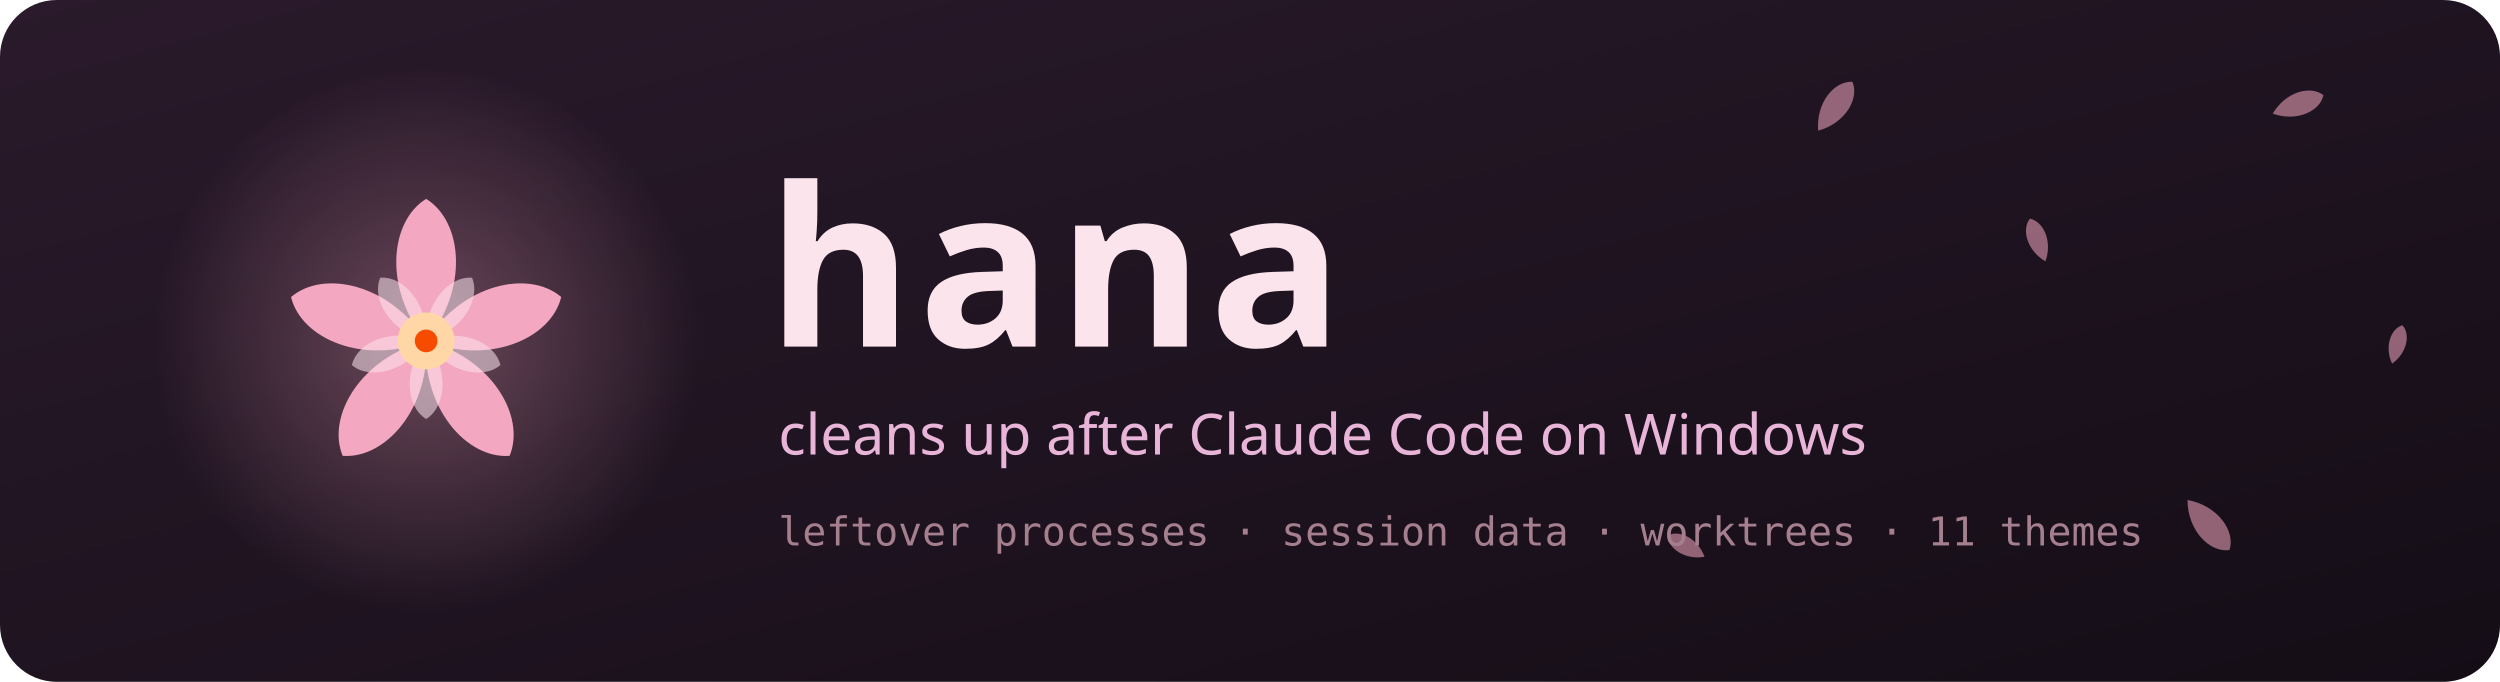
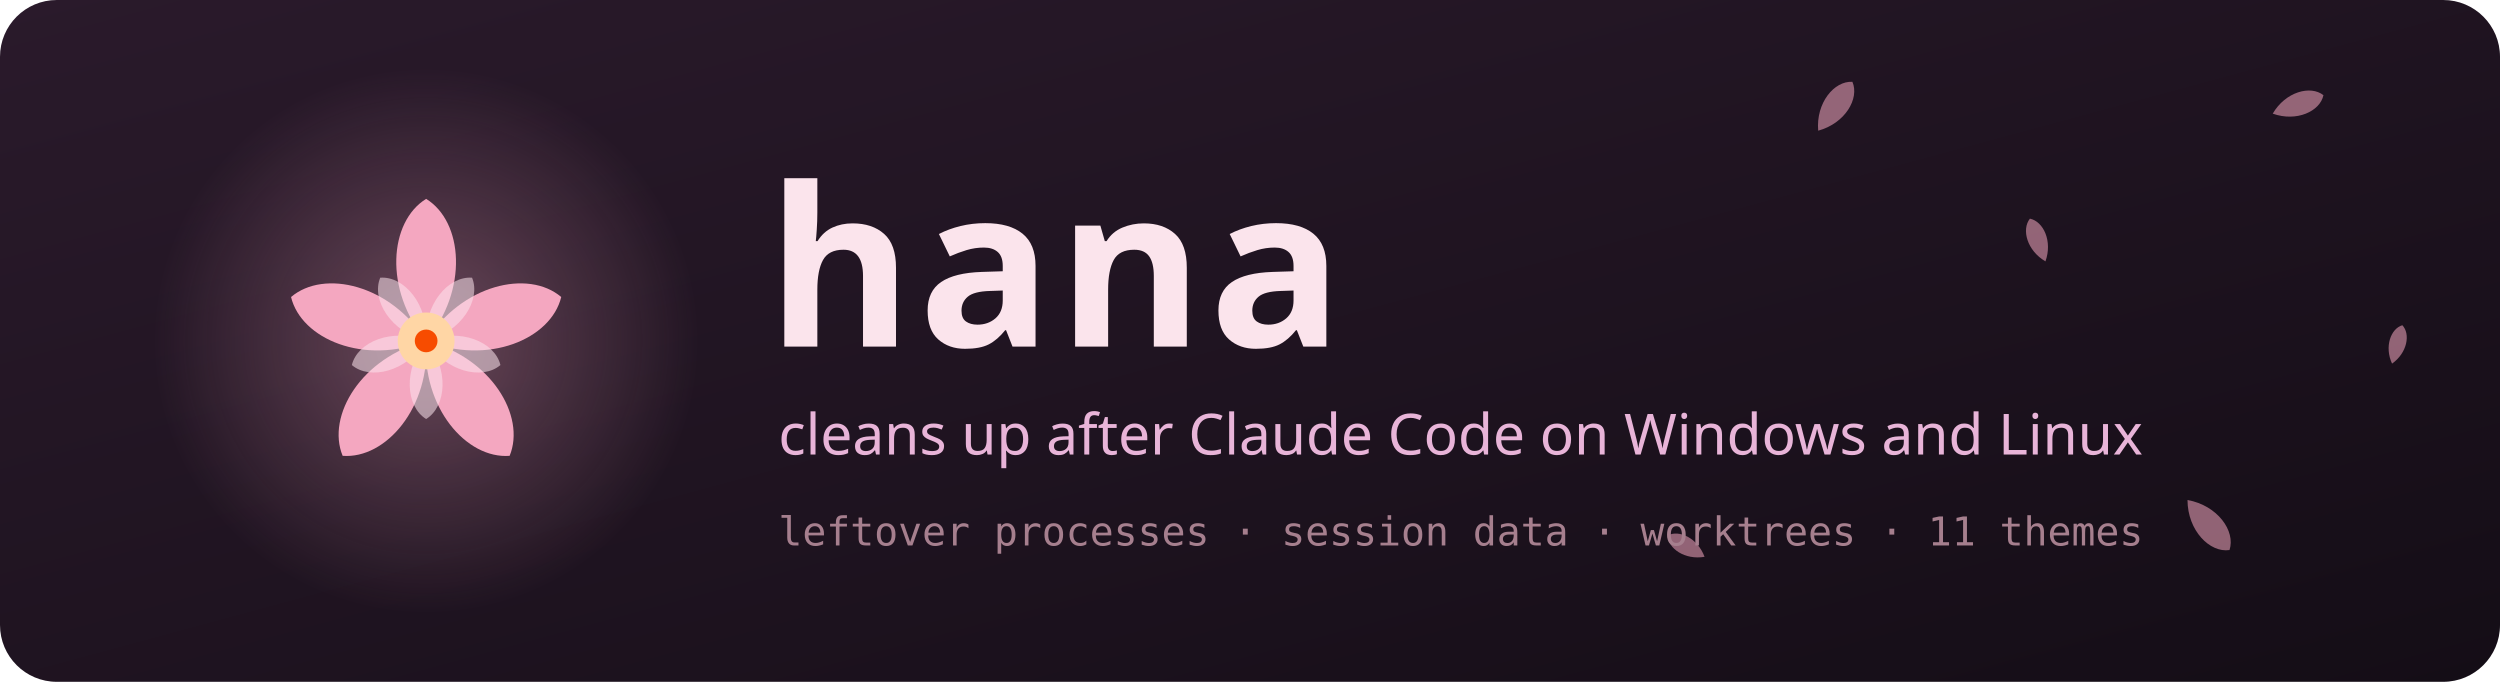
- <svg xmlns="http://www.w3.org/2000/svg" width="880" height="240" viewBox="0 0 880 240" role="img" aria-label="hana: cleans up after Claude Code on Windows">
+ <svg xmlns="http://www.w3.org/2000/svg" width="880" height="240" viewBox="0 0 880 240" role="img" aria-label="hana: cleans up after Claude Code on Windows and Linux">
  <defs>
    <linearGradient id="sky" x1="0" y1="0" x2="1" y2="1">
      <stop offset="0" stop-color="#2A1A2B" />
      <stop offset="1" stop-color="#140D16" />
    </linearGradient>
    <radialGradient id="glow" cx="0.5" cy="0.5" r="0.5">
      <stop offset="0" stop-color="#F4A7C0" stop-opacity="0.35" />
      <stop offset="1" stop-color="#F4A7C0" stop-opacity="0" />
    </radialGradient>
    <g id="petal">
      <path d="M0 0 C -15 -18, -13 -42, 0 -50 C 13 -42, 15 -18, 0 0 Z" />
    </g>
  </defs>
  <rect width="880" height="240" rx="20" fill="url(#sky)" />
  <g fill="#F4A7C0" opacity="0.55">
    <use href="#petal" transform="translate(640 46) rotate(35) scale(0.42)" />
    <use href="#petal" transform="translate(720 92) rotate(-20) scale(0.32)" />
    <use href="#petal" transform="translate(800 40) rotate(70) scale(0.38)" />
    <use href="#petal" transform="translate(770 176) rotate(140) scale(0.46)" />
    <use href="#petal" transform="translate(600 196) rotate(-60) scale(0.3)" />
    <use href="#petal" transform="translate(842 128) rotate(15) scale(0.28)" />
  </g>
  <circle cx="150" cy="120" r="96" fill="url(#glow)" />
  <g transform="translate(150 120)">
    <g fill="#F4A7C0">
      <use href="#petal" transform="rotate(0)" />
      <use href="#petal" transform="rotate(72)" />
      <use href="#petal" transform="rotate(144)" />
      <use href="#petal" transform="rotate(216)" />
      <use href="#petal" transform="rotate(288)" />
    </g>
    <g fill="#FBE4EC" opacity="0.55">
      <use href="#petal" transform="rotate(36) scale(0.55)" />
      <use href="#petal" transform="rotate(108) scale(0.55)" />
      <use href="#petal" transform="rotate(180) scale(0.55)" />
      <use href="#petal" transform="rotate(252) scale(0.55)" />
      <use href="#petal" transform="rotate(324) scale(0.55)" />
    </g>
    <circle r="10" fill="#FFD6A5" />
    <circle r="4" fill="#F74C00" />
  </g>
  <text x="270" y="122" font-family="Segoe UI, system-ui, -apple-system, sans-serif" font-size="78" font-weight="700" fill="#FBE4EC" letter-spacing="2">hana</text>
-   <text x="274" y="160" font-family="Segoe UI, system-ui, -apple-system, sans-serif" font-size="20" fill="#E8B4D8">cleans up after Claude Code on Windows</text>
+   <text x="274" y="160" font-family="Segoe UI, system-ui, -apple-system, sans-serif" font-size="20" fill="#E8B4D8">cleans up after Claude Code on Windows and Linux</text>
  <text x="274" y="192" font-family="Cascadia Code, Consolas, ui-monospace, monospace" font-size="14" fill="#A67F8E">leftover processes · session data · worktrees · 11 themes</text>
</svg>
